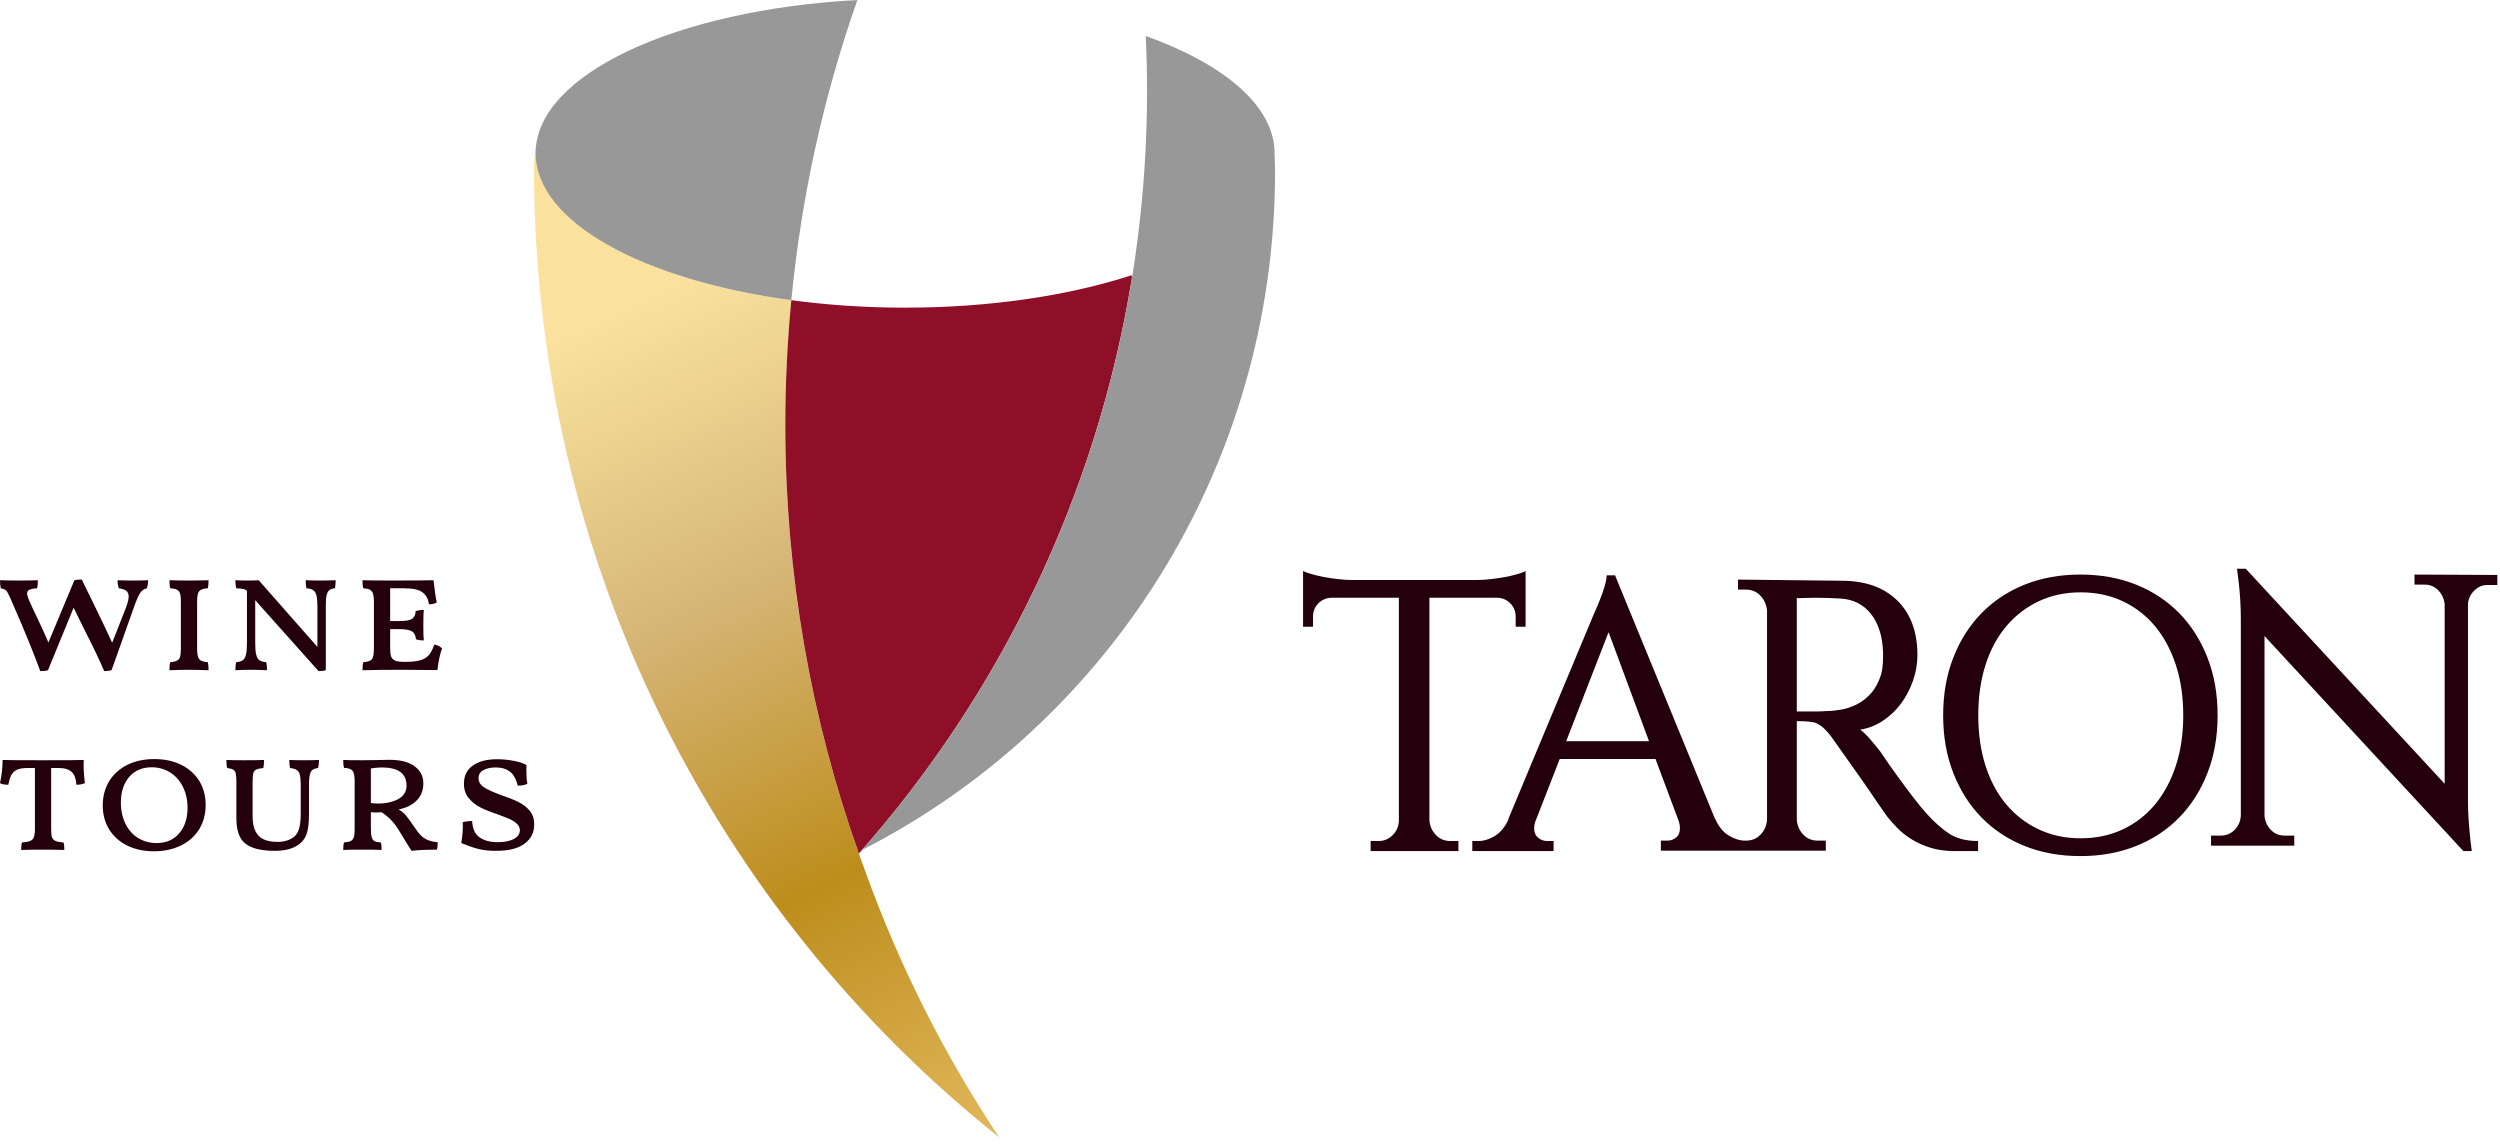
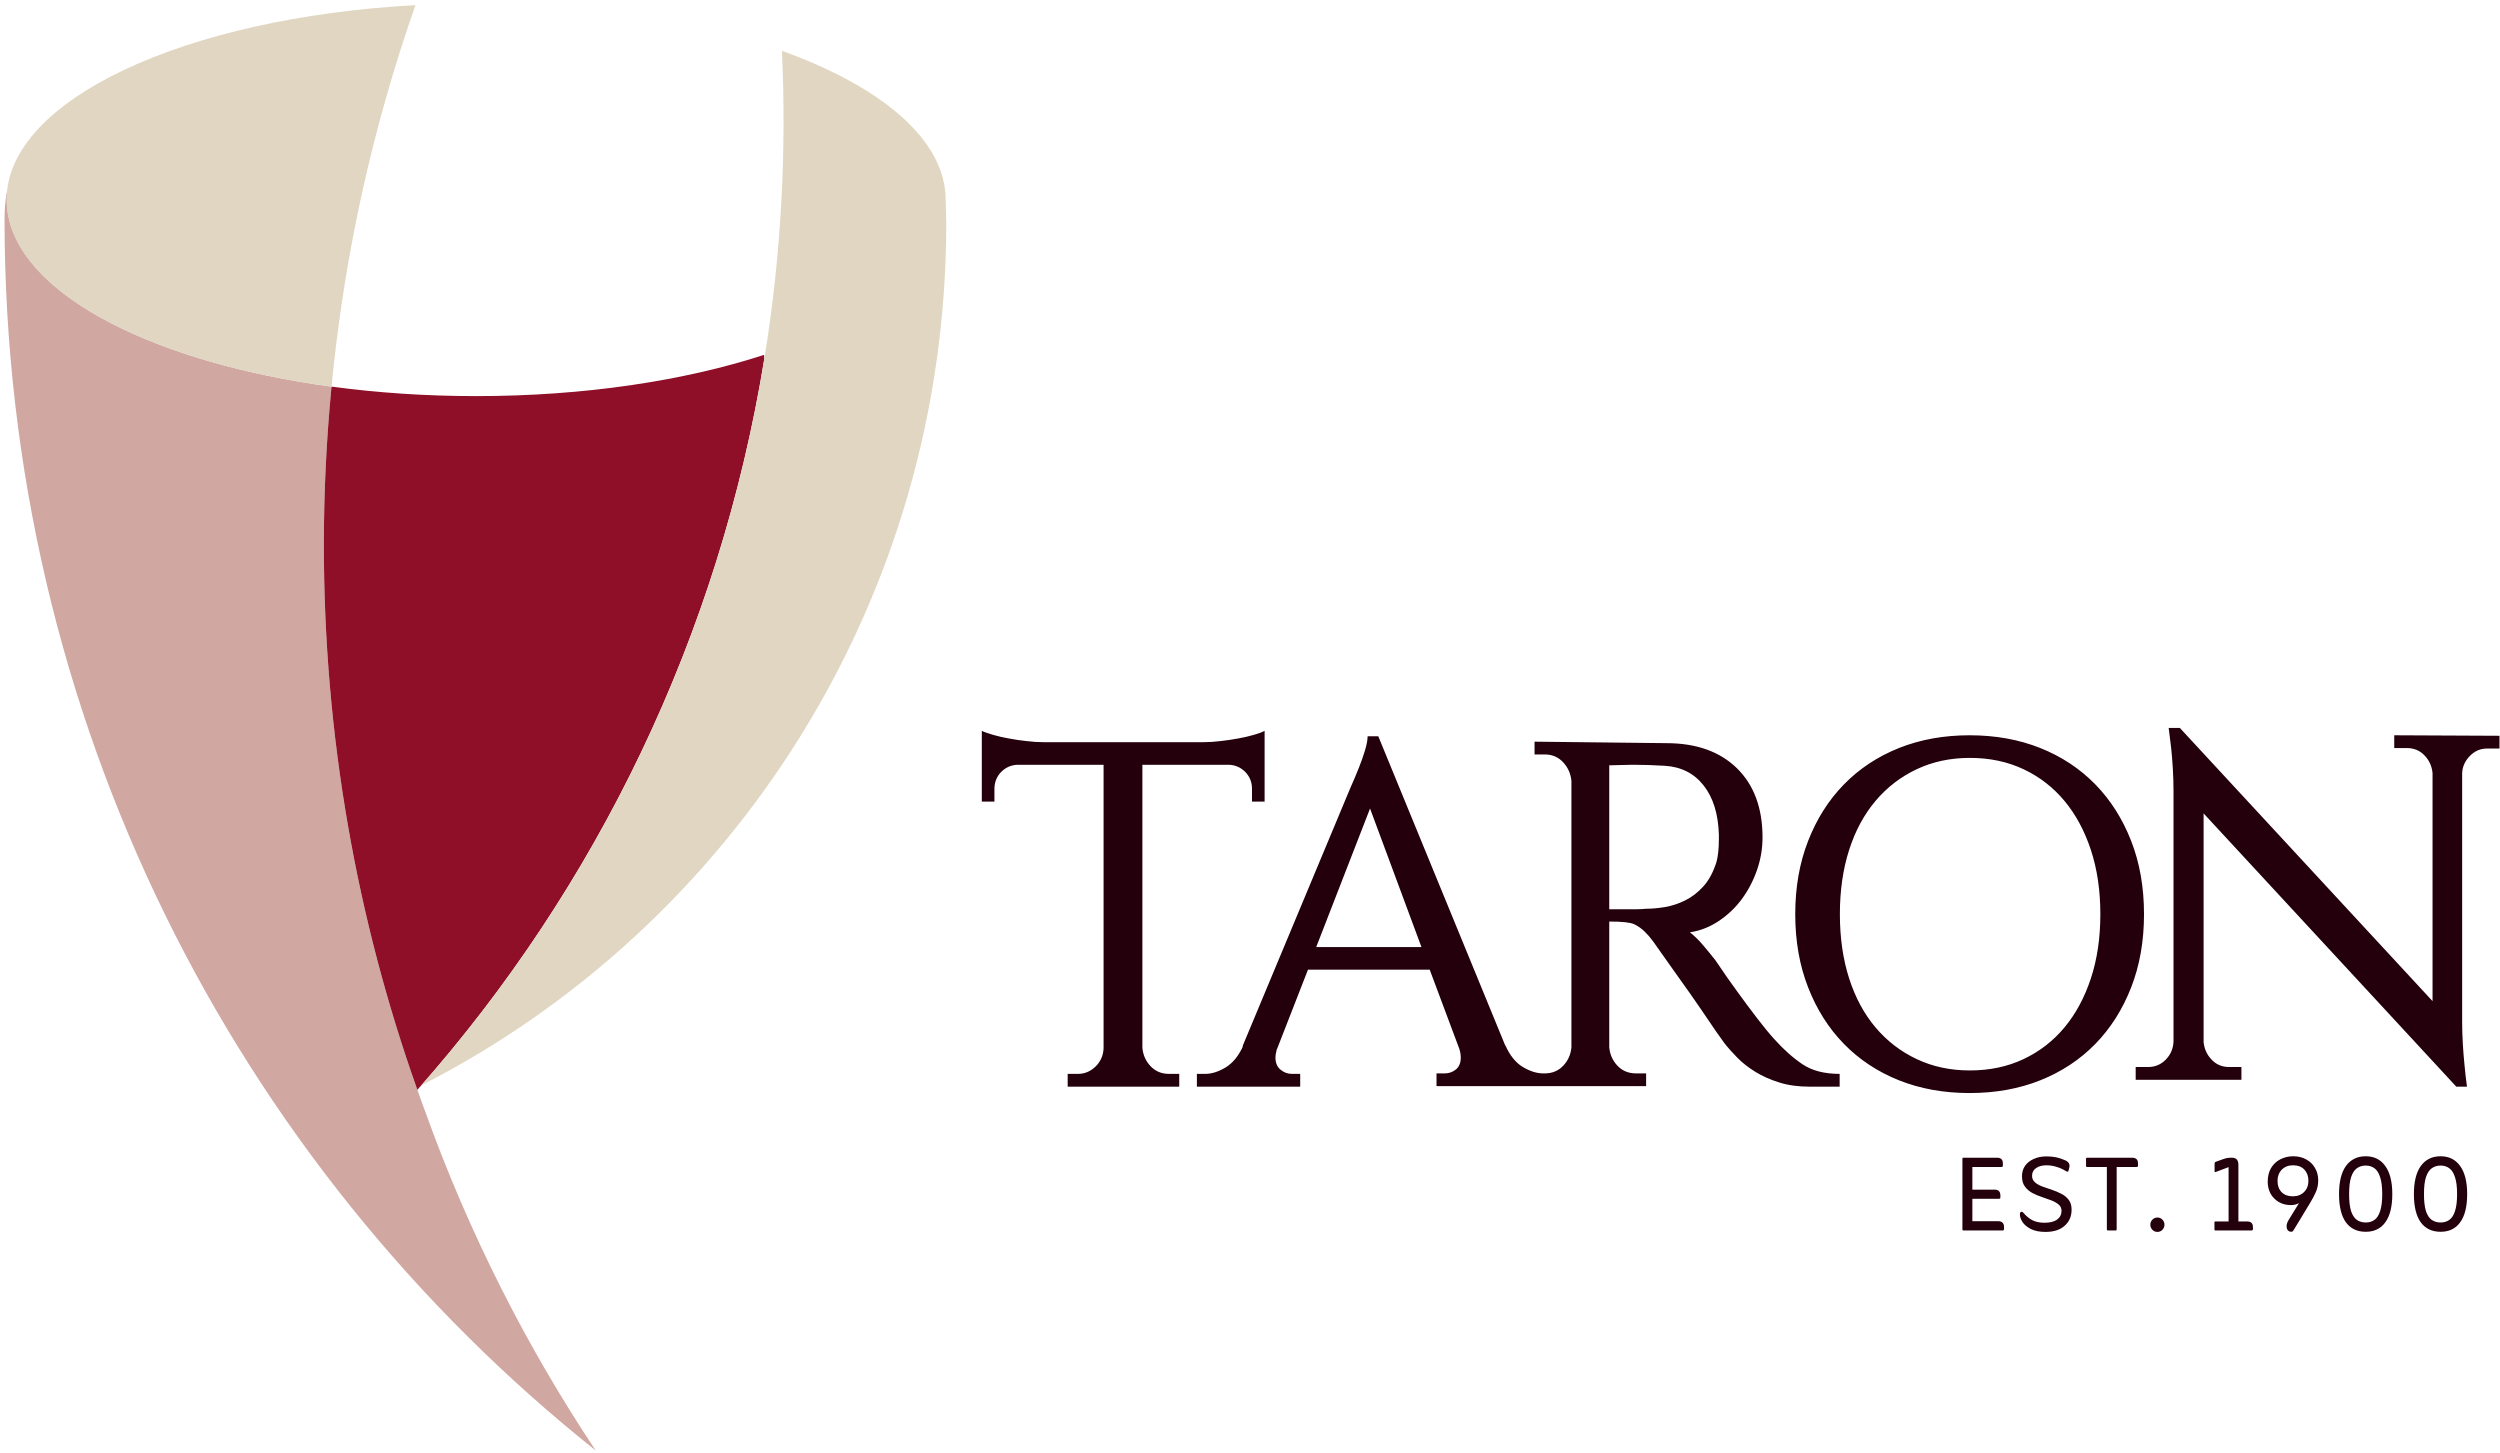
- <svg xmlns="http://www.w3.org/2000/svg" width="164" height="75" viewBox="0 0 164 75" fill="none">
-   <path d="M96.949 38.046C97.2 38.046 97.479 38.029 97.788 37.991C98.097 37.957 98.397 37.915 98.69 37.86C98.982 37.81 99.252 37.745 99.503 37.674C99.754 37.603 99.946 37.535 100.079 37.462V41.115H99.428V40.456C99.428 40.118 99.316 39.83 99.09 39.594C98.86 39.356 98.582 39.23 98.247 39.213H93.769V53.826C93.803 54.197 93.945 54.514 94.195 54.776C94.446 55.039 94.763 55.17 95.146 55.17H95.672V55.83H89.913V55.17H90.439C90.79 55.17 91.094 55.043 91.353 54.789C91.612 54.536 91.75 54.223 91.766 53.851V39.213H87.313C86.98 39.23 86.7 39.356 86.47 39.594C86.245 39.83 86.132 40.118 86.132 40.456V41.115H85.481V37.462C85.631 37.535 85.832 37.603 86.082 37.674C86.332 37.745 86.604 37.81 86.895 37.86C87.188 37.915 87.488 37.957 87.797 37.991C88.107 38.029 88.385 38.046 88.636 38.046H96.949ZM163.825 37.717V38.376H163.174C162.84 38.376 162.548 38.502 162.298 38.756C162.048 39.01 161.914 39.306 161.898 39.644V52.48C161.898 52.87 161.91 53.263 161.935 53.661C161.959 54.058 161.989 54.417 162.022 54.738C162.056 55.111 162.097 55.474 162.148 55.83H161.596L148.551 41.724V53.521C148.584 53.876 148.722 54.18 148.964 54.434C149.206 54.688 149.502 54.814 149.853 54.814H150.504V55.474H145.045V54.814H145.696C146.047 54.814 146.347 54.688 146.598 54.434C146.848 54.18 146.981 53.867 146.998 53.495V40.608C146.998 40.185 146.985 39.775 146.961 39.378C146.936 38.981 146.907 38.629 146.873 38.325L146.748 37.31H147.324L160.37 51.415V39.644C160.336 39.289 160.198 38.984 159.956 38.731C159.714 38.477 159.41 38.35 159.042 38.35H158.392V37.691L163.825 37.717ZM136.473 37.691C137.808 37.691 139.023 37.911 140.125 38.35C141.222 38.79 142.17 39.416 142.963 40.228C143.755 41.039 144.369 42.012 144.812 43.145C145.254 44.278 145.475 45.539 145.475 46.926C145.475 48.312 145.254 49.572 144.812 50.705C144.369 51.838 143.755 52.811 142.963 53.623C142.17 54.434 141.222 55.06 140.125 55.5C139.023 55.94 137.808 56.159 136.473 56.159C135.137 56.159 133.924 55.94 132.821 55.5C131.724 55.06 130.776 54.434 129.984 53.623C129.191 52.811 128.577 51.838 128.135 50.705C127.692 49.572 127.471 48.312 127.471 46.926C127.471 45.539 127.692 44.278 128.135 43.145C128.577 42.012 129.191 41.039 129.984 40.228C130.776 39.416 131.724 38.79 132.821 38.35C133.924 37.911 135.137 37.691 136.473 37.691ZM136.486 54.992C137.504 54.992 138.427 54.798 139.253 54.408C140.079 54.02 140.784 53.474 141.369 52.773C141.953 52.071 142.407 51.225 142.734 50.236C143.059 49.247 143.221 48.143 143.221 46.926C143.221 45.708 143.059 44.604 142.734 43.614C142.407 42.625 141.953 41.779 141.369 41.078C140.784 40.376 140.079 39.83 139.253 39.441C138.427 39.052 137.504 38.858 136.486 38.858C135.484 38.858 134.57 39.052 133.744 39.441C132.917 39.83 132.208 40.376 131.615 41.078C131.022 41.779 130.567 42.625 130.251 43.614C129.934 44.604 129.775 45.708 129.775 46.926C129.775 48.143 129.934 49.247 130.251 50.236C130.567 51.225 131.022 52.071 131.615 52.773C132.208 53.474 132.917 54.02 133.744 54.408C134.57 54.798 135.484 54.992 136.486 54.992ZM120.812 38.097C122.36 38.097 123.574 38.528 124.46 39.391C125.34 40.253 125.782 41.445 125.782 42.967C125.782 43.543 125.686 44.105 125.494 44.654C125.302 45.204 125.04 45.704 124.71 46.151C124.377 46.599 123.98 46.975 123.521 47.28C123.066 47.585 122.57 47.779 122.035 47.864C122.273 48.05 122.507 48.278 122.731 48.549C122.961 48.819 123.17 49.073 123.353 49.31C123.738 49.885 124.121 50.434 124.505 50.959C124.823 51.398 125.156 51.847 125.507 52.303C125.857 52.76 126.15 53.115 126.383 53.369C126.868 53.91 127.356 54.345 127.848 54.675C128.341 55.005 128.979 55.17 129.763 55.17V55.83H128.212C127.627 55.83 127.106 55.758 126.646 55.614C126.187 55.47 125.778 55.289 125.42 55.069C125.061 54.849 124.752 54.607 124.493 54.345C124.234 54.084 124.004 53.826 123.805 53.572C123.771 53.521 123.696 53.415 123.579 53.254C123.462 53.094 123.324 52.895 123.166 52.659C123.007 52.422 122.832 52.164 122.64 51.885C122.448 51.605 122.252 51.322 122.051 51.035C121.684 50.528 121.309 49.999 120.925 49.449C120.541 48.899 120.277 48.527 120.136 48.333C119.994 48.139 119.844 47.965 119.686 47.813C119.527 47.66 119.351 47.538 119.159 47.445C118.968 47.352 118.538 47.306 117.87 47.306V53.8C117.904 54.171 118.046 54.489 118.296 54.752C118.546 55.014 118.863 55.145 119.247 55.145H119.773V55.804H114.886H114.014H108.953V55.145H109.378C109.595 55.145 109.787 55.077 109.954 54.941C110.12 54.806 110.204 54.604 110.204 54.333C110.204 54.18 110.179 54.029 110.129 53.876L108.602 49.791H102.317L100.715 53.901V53.876C100.664 54.062 100.639 54.214 100.639 54.333C100.639 54.604 100.726 54.81 100.901 54.954C101.076 55.098 101.273 55.17 101.49 55.17H101.915V55.83H96.583V55.17H97.008C97.342 55.17 97.693 55.06 98.06 54.84C98.427 54.62 98.728 54.256 98.961 53.749H98.937L104.495 40.43C104.662 40.058 104.812 39.703 104.946 39.365C105.062 39.078 105.167 38.781 105.259 38.477C105.35 38.173 105.396 37.928 105.396 37.742H105.947L112.508 53.724V53.698C112.741 54.223 113.042 54.595 113.409 54.814C113.776 55.034 114.127 55.145 114.461 55.145H114.575C114.943 55.136 115.248 55.006 115.491 54.752C115.742 54.489 115.883 54.171 115.917 53.8V40.05C115.883 39.678 115.742 39.356 115.491 39.086C115.241 38.815 114.924 38.68 114.539 38.68H114.014V38.021L120.812 38.097ZM119.272 46.671C119.422 46.671 119.589 46.662 119.773 46.646C120.073 46.646 120.398 46.616 120.749 46.557C121.1 46.498 121.447 46.384 121.789 46.215C122.131 46.046 122.444 45.805 122.728 45.491C123.011 45.179 123.237 44.761 123.404 44.236C123.487 43.932 123.529 43.535 123.529 43.044V42.815C123.496 41.75 123.232 40.904 122.74 40.279C122.248 39.653 121.575 39.314 120.724 39.264C120.44 39.247 120.161 39.234 119.885 39.226C119.61 39.217 119.348 39.213 119.097 39.213C118.863 39.213 118.655 39.217 118.471 39.226C118.287 39.234 118.129 39.239 117.995 39.239H117.87V46.671H119.272ZM108.176 48.624L105.522 41.471L102.742 48.624H108.176Z" fill="#24000D" />
-   <path d="M8.728 38.082C9.013 38.082 9.346 38.082 9.716 38.063C9.716 38.246 9.688 38.429 9.631 38.592C9.45 38.631 9.308 38.737 9.194 38.901C9.089 39.055 8.946 39.373 8.785 39.835L7.321 43.958C7.197 44.006 7.035 44.025 6.836 44.025C6.56 43.38 6.142 42.484 5.562 41.357L4.83 39.864L3.147 43.968C3.033 44.006 2.871 44.025 2.643 44.025C2.215 42.859 1.626 41.405 0.865 39.671C0.713 39.305 0.599 39.064 0.533 38.939C0.475 38.814 0.409 38.727 0.342 38.689C0.276 38.65 0.18 38.611 0.057 38.602C0.019 38.458 0 38.284 0 38.063C0.428 38.082 0.827 38.082 1.198 38.082C1.55 38.082 1.978 38.082 2.482 38.063C2.482 38.255 2.472 38.429 2.434 38.592C2.196 38.602 2.035 38.64 1.93 38.689C1.825 38.737 1.778 38.824 1.778 38.929C1.778 39.045 1.844 39.248 1.978 39.537C2.092 39.796 2.234 40.105 2.415 40.471C2.767 41.222 3.023 41.771 3.175 42.147L4.877 38.072C4.982 38.034 5.143 38.015 5.362 38.015C5.524 38.342 5.761 38.834 6.085 39.488C6.665 40.683 7.093 41.569 7.358 42.166L8.281 39.816C8.386 39.517 8.442 39.286 8.442 39.132C8.442 38.968 8.386 38.843 8.281 38.756C8.176 38.679 8.015 38.621 7.796 38.592C7.739 38.429 7.711 38.255 7.711 38.063C8.101 38.082 8.433 38.082 8.728 38.082ZM11.114 43.968C11.114 43.726 11.133 43.553 11.171 43.438C11.361 43.428 11.504 43.389 11.599 43.341C11.704 43.302 11.77 43.216 11.808 43.101C11.847 42.985 11.865 42.802 11.865 42.57V39.44C11.865 39.219 11.847 39.045 11.808 38.929C11.77 38.814 11.704 38.727 11.599 38.679C11.504 38.631 11.361 38.602 11.171 38.592C11.133 38.477 11.114 38.294 11.114 38.063C11.608 38.082 12.037 38.082 12.407 38.082C12.711 38.082 13.139 38.082 13.681 38.063C13.681 38.303 13.662 38.477 13.634 38.592C13.358 38.602 13.168 38.669 13.073 38.776C12.978 38.882 12.93 39.113 12.93 39.44V42.57C12.93 42.907 12.978 43.13 13.073 43.245C13.168 43.36 13.358 43.428 13.634 43.438C13.662 43.553 13.681 43.736 13.681 43.968C13.158 43.948 12.731 43.938 12.407 43.938C12.017 43.938 11.59 43.948 11.114 43.968ZM21.049 38.082C21.335 38.082 21.658 38.082 22.019 38.063C22.019 38.294 22 38.477 21.972 38.592C21.81 38.602 21.686 38.65 21.601 38.718C21.515 38.785 21.458 38.91 21.42 39.074C21.382 39.248 21.373 39.488 21.373 39.816V43.958C21.268 44.006 21.106 44.025 20.897 44.025L16.743 39.373V42.185C16.743 42.522 16.762 42.773 16.809 42.946C16.847 43.12 16.923 43.245 17.018 43.312C17.123 43.38 17.265 43.428 17.456 43.438C17.503 43.563 17.513 43.736 17.513 43.968C17.104 43.948 16.762 43.938 16.486 43.938C16.125 43.938 15.773 43.948 15.44 43.968C15.44 43.736 15.459 43.563 15.497 43.438C15.687 43.428 15.83 43.38 15.925 43.312C16.02 43.245 16.096 43.12 16.134 42.946C16.182 42.773 16.2 42.522 16.2 42.185V38.766L16.191 38.756C16.134 38.698 16.067 38.66 15.982 38.64C15.896 38.621 15.735 38.602 15.497 38.592C15.459 38.448 15.44 38.275 15.44 38.063C15.716 38.082 15.982 38.082 16.248 38.082C16.486 38.082 16.723 38.082 16.971 38.063L20.822 42.436V39.816C20.822 39.488 20.802 39.248 20.764 39.074C20.717 38.91 20.65 38.785 20.546 38.718C20.45 38.65 20.298 38.602 20.099 38.592C20.07 38.41 20.051 38.236 20.051 38.063C20.432 38.082 20.764 38.082 21.049 38.082ZM28.494 42.282C28.703 42.32 28.874 42.407 28.998 42.532C28.864 42.907 28.76 43.38 28.693 43.958L26.459 43.938C25.347 43.938 24.453 43.948 23.778 43.968C23.778 43.726 23.797 43.553 23.835 43.438C24.025 43.428 24.168 43.389 24.263 43.341C24.358 43.302 24.434 43.216 24.472 43.091C24.51 42.965 24.529 42.773 24.529 42.522V39.44C24.529 39.219 24.501 39.045 24.462 38.929C24.425 38.814 24.348 38.727 24.253 38.679C24.158 38.631 24.015 38.602 23.835 38.592C23.797 38.477 23.778 38.294 23.778 38.063C24.329 38.082 24.938 38.082 25.594 38.082C27.01 38.082 27.952 38.082 28.437 38.063C28.522 38.795 28.589 39.276 28.655 39.517C28.522 39.604 28.351 39.642 28.133 39.642C28.104 39.315 27.971 39.055 27.733 38.872C27.505 38.679 27.087 38.592 26.488 38.592H25.594V40.741H26.165C26.573 40.741 26.859 40.702 27.02 40.605C27.172 40.509 27.258 40.336 27.267 40.086C27.439 40.038 27.61 40.009 27.8 40.009C27.78 40.201 27.771 40.528 27.771 40.991C27.771 41.492 27.78 41.829 27.8 42.012C27.59 42.012 27.419 41.983 27.286 41.935C27.267 41.684 27.172 41.502 27.02 41.415C26.859 41.318 26.573 41.27 26.165 41.27H25.594V42.503C25.594 42.754 25.613 42.937 25.66 43.072C25.718 43.197 25.803 43.293 25.927 43.341C26.06 43.389 26.25 43.418 26.506 43.418H26.573C27.02 43.418 27.363 43.38 27.61 43.302C27.847 43.225 28.028 43.101 28.151 42.956C28.275 42.802 28.389 42.58 28.494 42.282ZM5.495 49.853C5.467 50.276 5.495 50.777 5.571 51.375C5.41 51.442 5.22 51.48 5.01 51.48C4.991 51.105 4.896 50.825 4.716 50.652C4.526 50.469 4.25 50.382 3.86 50.382H3.356V54.399C3.356 54.64 3.375 54.823 3.413 54.929C3.461 55.044 3.537 55.121 3.651 55.17C3.756 55.218 3.926 55.247 4.164 55.266C4.202 55.362 4.221 55.526 4.221 55.757C3.651 55.738 3.185 55.738 2.824 55.738C2.377 55.738 1.892 55.738 1.388 55.757C1.388 55.526 1.407 55.362 1.445 55.266C1.674 55.247 1.854 55.218 1.968 55.17C2.092 55.121 2.177 55.044 2.215 54.929C2.263 54.804 2.291 54.63 2.291 54.399V50.382H1.816C1.502 50.382 1.264 50.421 1.103 50.498C0.941 50.585 0.818 50.7 0.741 50.845C0.666 50.999 0.599 51.211 0.542 51.48C0.295 51.48 0.114 51.442 0 51.375C0.114 50.845 0.171 50.334 0.171 49.853C0.57 49.872 1.455 49.872 2.824 49.872C4.212 49.872 5.096 49.872 5.495 49.853ZM10.106 55.844C9.441 55.844 8.852 55.719 8.348 55.468C7.834 55.218 7.445 54.862 7.159 54.409C6.884 53.956 6.741 53.426 6.741 52.829C6.741 52.232 6.884 51.712 7.159 51.249C7.445 50.787 7.844 50.43 8.357 50.171C8.87 49.92 9.46 49.795 10.126 49.795C10.791 49.795 11.38 49.92 11.884 50.171C12.398 50.421 12.787 50.777 13.073 51.23C13.348 51.683 13.491 52.212 13.491 52.8C13.491 53.407 13.348 53.937 13.073 54.389C12.787 54.852 12.388 55.208 11.884 55.459C11.371 55.709 10.772 55.844 10.106 55.844ZM10.268 55.305C10.896 55.305 11.39 55.093 11.751 54.669C12.122 54.245 12.303 53.687 12.303 52.983C12.303 52.473 12.198 52.02 11.998 51.615C11.799 51.211 11.523 50.903 11.162 50.671C10.8 50.45 10.401 50.334 9.954 50.334C9.327 50.334 8.832 50.547 8.471 50.97C8.11 51.394 7.929 51.962 7.929 52.656C7.929 53.176 8.034 53.638 8.233 54.043C8.433 54.448 8.709 54.755 9.061 54.977C9.422 55.189 9.821 55.305 10.268 55.305ZM18.026 55.815C17.398 55.815 16.895 55.738 16.533 55.584C16.163 55.439 15.896 55.208 15.744 54.9C15.583 54.592 15.506 54.187 15.506 53.696V51.259C15.506 51.018 15.488 50.835 15.459 50.719C15.43 50.604 15.373 50.527 15.288 50.479C15.212 50.44 15.079 50.402 14.908 50.382C14.86 50.257 14.851 50.084 14.851 49.853C15.222 49.872 15.62 49.872 16.049 49.872C16.476 49.872 16.904 49.872 17.323 49.853C17.323 50.055 17.304 50.228 17.275 50.382C17.057 50.402 16.904 50.44 16.809 50.479C16.723 50.527 16.657 50.604 16.619 50.71C16.59 50.825 16.571 51.009 16.571 51.259V53.552C16.571 54.11 16.695 54.525 16.942 54.804C17.199 55.093 17.627 55.228 18.245 55.228C18.435 55.228 18.615 55.199 18.815 55.141C19.005 55.083 19.167 54.996 19.309 54.881C19.452 54.745 19.566 54.572 19.623 54.341C19.69 54.12 19.728 53.792 19.728 53.359V51.519C19.728 51.22 19.709 50.999 19.671 50.845C19.642 50.691 19.576 50.585 19.471 50.517C19.376 50.45 19.224 50.402 19.024 50.382C18.986 50.19 18.977 50.016 18.977 49.853C19.281 49.872 19.605 49.872 19.946 49.872C20.251 49.872 20.574 49.872 20.926 49.853C20.926 50.045 20.907 50.228 20.869 50.382C20.631 50.402 20.469 50.488 20.393 50.633C20.308 50.787 20.27 51.066 20.27 51.471V53.368C20.27 53.889 20.232 54.303 20.146 54.601C20.07 54.9 19.909 55.15 19.68 55.334C19.291 55.661 18.739 55.815 18.026 55.815ZM27.258 54.36C27.467 54.679 27.676 54.9 27.895 55.025C28.114 55.15 28.389 55.228 28.712 55.247C28.712 55.469 28.694 55.633 28.665 55.738C28.009 55.738 27.457 55.757 27.001 55.815C26.944 55.719 26.839 55.555 26.687 55.324L26.165 54.467C25.879 53.985 25.509 53.59 25.033 53.282L24.662 53.301L24.329 53.282V54.351C24.329 54.611 24.348 54.804 24.387 54.929C24.425 55.054 24.491 55.14 24.577 55.179C24.662 55.228 24.805 55.257 24.985 55.266C25.023 55.362 25.033 55.526 25.033 55.757C24.748 55.738 24.329 55.738 23.778 55.738C23.369 55.738 22.941 55.738 22.514 55.757C22.514 55.535 22.533 55.372 22.57 55.266C22.761 55.247 22.903 55.218 23.008 55.17C23.103 55.121 23.17 55.044 23.208 54.929C23.246 54.804 23.264 54.63 23.264 54.399V51.22C23.264 50.883 23.217 50.662 23.122 50.556C23.037 50.45 22.846 50.382 22.57 50.373C22.533 50.248 22.514 50.084 22.514 49.853C22.808 49.872 23.227 49.872 23.788 49.872L24.615 49.862C25.023 49.853 25.328 49.843 25.527 49.843C26.269 49.843 26.83 49.987 27.21 50.276C27.59 50.566 27.771 50.932 27.771 51.384C27.771 51.837 27.629 52.212 27.343 52.502C27.058 52.8 26.669 52.993 26.155 53.099C26.345 53.214 26.506 53.349 26.64 53.503C26.763 53.658 26.973 53.937 27.258 54.36ZM24.767 52.713C25.328 52.713 25.775 52.608 26.136 52.415C26.488 52.212 26.669 51.923 26.669 51.538C26.669 50.739 26.126 50.344 25.042 50.344C24.795 50.344 24.558 50.373 24.329 50.411V52.675C24.491 52.704 24.634 52.713 24.767 52.713ZM32.525 55.815C32.106 55.815 31.716 55.776 31.375 55.69C31.032 55.603 30.661 55.469 30.262 55.305C30.348 54.775 30.376 54.322 30.357 53.937C30.519 53.889 30.728 53.859 30.975 53.859C30.994 54.341 31.146 54.698 31.432 54.91C31.726 55.131 32.126 55.247 32.658 55.247C33.105 55.247 33.457 55.17 33.713 55.035C33.97 54.891 34.103 54.708 34.103 54.467C34.103 54.303 34.037 54.158 33.913 54.043C33.78 53.918 33.627 53.821 33.447 53.735C33.267 53.658 33 53.552 32.658 53.426C32.173 53.263 31.793 53.108 31.508 52.964C31.213 52.819 30.966 52.617 30.756 52.367C30.538 52.117 30.433 51.789 30.433 51.413C30.433 50.883 30.633 50.488 31.022 50.219C31.412 49.939 31.945 49.805 32.62 49.805C32.981 49.805 33.343 49.843 33.704 49.91C34.056 49.978 34.341 50.074 34.54 50.18C34.531 50.267 34.531 50.401 34.531 50.575C34.531 50.932 34.55 51.211 34.597 51.413C34.436 51.5 34.227 51.538 33.961 51.538C33.856 51.095 33.675 50.787 33.437 50.604C33.19 50.431 32.896 50.344 32.544 50.344C32.202 50.344 31.926 50.401 31.717 50.517C31.498 50.633 31.393 50.806 31.393 51.038C31.393 51.298 31.517 51.5 31.764 51.654C32.012 51.818 32.392 51.981 32.924 52.174C33.371 52.328 33.733 52.473 34.017 52.617C34.303 52.761 34.55 52.945 34.75 53.185C34.949 53.426 35.044 53.725 35.044 54.081C35.044 54.601 34.845 55.015 34.426 55.334C34.008 55.661 33.371 55.815 32.525 55.815Z" fill="#24000D" />
-   <path fill-rule="evenodd" clip-rule="evenodd" d="M56.757 57.142C58.991 63.358 61.957 69.217 65.549 74.613C46.966 59.821 35.031 36.846 35.031 11.047C35.031 10.743 35.046 10.066 35.186 9.502C35.122 10.009 35.145 10.5 35.256 11.002C36.165 15.087 42.877 18.468 51.911 19.693C51.652 22.383 51.515 25.109 51.515 27.868C51.515 38.173 53.372 48.037 56.757 57.142Z" fill="url(#paint0_linear_1267_516)" />
-   <path fill-rule="evenodd" clip-rule="evenodd" d="M74.253 18.245L74.239 18.053C70.135 19.387 64.977 20.182 59.376 20.182C56.771 20.182 54.262 20.009 51.911 19.692C51.652 22.382 51.516 25.108 51.516 27.866C51.516 37.739 53.221 47.208 56.342 55.993C65.537 45.613 71.913 32.619 74.253 18.245Z" fill="#8F0E28" />
-   <path fill-rule="evenodd" clip-rule="evenodd" d="M56.245 0C54.048 6.253 52.571 12.852 51.912 19.693C42.177 18.378 35.137 14.558 35.137 10.05C35.137 4.896 44.337 0.642 56.245 0Z" fill="#989898" />
-   <path fill-rule="evenodd" clip-rule="evenodd" d="M56.551 55.757C65.679 45.367 71.995 32.386 74.29 18.037C75.117 12.861 75.407 7.597 75.161 2.36C80.335 4.218 83.613 6.973 83.613 10.049L83.644 11.242C83.644 30.709 72.618 47.565 56.551 55.757Z" fill="#989898" />
-   <defs>
-     <linearGradient id="paint0_linear_1267_516" x1="33.602" y1="23.607" x2="58.86" y2="77.734" gradientUnits="userSpaceOnUse">
-       <stop stop-color="#FAE29E" />
-       <stop offset="0.333" stop-color="#D6B677" />
-       <stop offset="0.667" stop-color="#BD8D1C" />
-       <stop offset="1" stop-color="#E2B85C" />
-     </linearGradient>
-   </defs>
+ <svg xmlns="http://www.w3.org/2000/svg" width="382" height="222" viewBox="0 0 382 222" fill="none">
+   <path fill-rule="evenodd" clip-rule="evenodd" d="M65.003 169.928C71.614 188.326 80.392 205.669 91.025 221.64C36.021 177.855 0.693 109.851 0.693 33.485C0.693 32.587 0.737 30.582 1.151 28.912C0.962 30.414 1.03 31.868 1.357 33.352C4.05 45.443 23.916 55.452 50.657 59.077C49.89 67.041 49.486 75.11 49.486 83.277C49.486 113.779 54.982 142.976 65.003 169.928Z" fill="#D0A8A1" />
+   <path fill-rule="evenodd" clip-rule="evenodd" d="M116.79 54.791L116.747 54.224C104.6 58.173 89.332 60.525 72.752 60.525C65.042 60.525 57.616 60.015 50.657 59.073C49.89 67.036 49.486 75.105 49.486 83.27C49.486 112.495 54.533 140.523 63.771 166.527C90.989 135.8 109.863 97.338 116.79 54.791Z" fill="#8F0E28" />
+   <path fill-rule="evenodd" clip-rule="evenodd" d="M63.485 0.787C56.982 19.295 52.61 38.827 50.658 59.078C21.844 55.184 1.004 43.879 1.004 30.534C1.004 15.278 28.235 2.687 63.485 0.787Z" fill="#E0D6C2" />
+   <path fill-rule="evenodd" clip-rule="evenodd" d="M64.391 165.828C91.411 135.072 110.105 96.647 116.897 54.177C119.347 38.855 120.205 23.274 119.477 7.771C134.792 13.272 144.494 21.425 144.494 30.531L144.588 34.063C144.588 91.685 111.95 141.58 64.391 165.828Z" fill="#E0D6C2" />
+   <path d="M183.969 113.403C184.71 113.403 185.537 113.353 186.451 113.24C187.366 113.139 188.255 113.014 189.122 112.852C189.985 112.703 190.786 112.513 191.529 112.302C192.271 112.09 192.839 111.89 193.232 111.674V122.487H191.306V120.537C191.306 119.536 190.973 118.684 190.306 117.983C189.625 117.282 188.801 116.907 187.811 116.857H174.556V160.11C174.656 161.211 175.075 162.149 175.817 162.924C176.559 163.703 177.496 164.09 178.632 164.09H180.188V166.043H163.141V164.09H164.698C165.737 164.09 166.636 163.713 167.403 162.962C168.172 162.212 168.579 161.286 168.626 160.185V116.857H155.446C154.46 116.907 153.63 117.282 152.949 117.983C152.285 118.684 151.949 119.536 151.949 120.537V122.487H150.021V111.674C150.468 111.89 151.061 112.09 151.801 112.302C152.542 112.513 153.346 112.703 154.21 112.852C155.075 113.014 155.963 113.139 156.877 113.24C157.795 113.353 158.619 113.403 159.363 113.403H183.969ZM381.921 112.427V114.379H379.995C379.005 114.379 378.14 114.753 377.4 115.503C376.66 116.256 376.263 117.133 376.216 118.132V156.129C376.216 157.281 376.251 158.445 376.326 159.622C376.398 160.798 376.486 161.861 376.584 162.811C376.684 163.915 376.806 164.99 376.956 166.043H375.324L336.71 124.289V159.21C336.808 160.259 337.215 161.159 337.932 161.911C338.648 162.664 339.527 163.037 340.564 163.037H342.49V164.99H326.332V163.037H328.259C329.298 163.037 330.187 162.664 330.929 161.911C331.669 161.159 332.064 160.233 332.113 159.133V120.986C332.113 119.733 332.076 118.521 332.003 117.345C331.931 116.169 331.843 115.128 331.745 114.228L331.373 111.224H333.078L371.693 152.974V118.132C371.595 117.081 371.186 116.179 370.47 115.43C369.752 114.678 368.853 114.303 367.765 114.303H365.839V112.35L381.921 112.427ZM300.96 112.35C304.912 112.35 308.507 113.002 311.77 114.303C315.017 115.604 317.822 117.458 320.17 119.861C322.515 122.263 324.331 125.142 325.642 128.495C326.952 131.85 327.605 135.581 327.605 139.686C327.605 143.791 326.952 147.519 325.642 150.874C324.331 154.227 322.515 157.106 320.17 159.509C317.822 161.912 315.017 163.765 311.77 165.065C308.507 166.368 304.912 167.017 300.96 167.017C297.005 167.017 293.413 166.368 290.149 165.065C286.902 163.765 284.097 161.912 281.751 159.509C279.404 157.106 277.588 154.227 276.28 150.874C274.969 147.519 274.313 143.791 274.313 139.686C274.313 135.581 274.969 131.85 276.28 128.495C277.588 125.142 279.404 122.263 281.751 119.861C284.097 117.458 286.902 115.604 290.149 114.303C293.413 113.002 297.005 112.35 300.96 112.35ZM300.997 163.564C304.012 163.564 306.742 162.989 309.188 161.835C311.635 160.685 313.721 159.069 315.451 156.993C317.18 154.915 318.524 152.413 319.491 149.486C320.454 146.557 320.934 143.289 320.934 139.686C320.934 136.081 320.454 132.815 319.491 129.883C318.524 126.956 317.18 124.454 315.451 122.377C313.721 120.299 311.635 118.684 309.188 117.533C306.742 116.381 304.012 115.806 300.997 115.806C298.032 115.806 295.326 116.381 292.881 117.533C290.435 118.684 288.335 120.299 286.581 122.377C284.825 124.454 283.479 126.956 282.543 129.883C281.604 132.815 281.134 136.081 281.134 139.686C281.134 143.289 281.604 146.557 282.543 149.486C283.479 152.413 284.825 154.915 286.581 156.993C288.335 159.069 290.435 160.685 292.881 161.835C295.326 162.989 298.032 163.564 300.997 163.564ZM254.604 113.554C259.186 113.554 262.779 114.829 265.4 117.383C268.006 119.936 269.314 123.464 269.314 127.969C269.314 129.673 269.03 131.336 268.463 132.963C267.893 134.59 267.118 136.069 266.14 137.394C265.155 138.721 263.979 139.833 262.62 140.735C261.274 141.637 259.806 142.213 258.223 142.462C258.927 143.015 259.62 143.69 260.284 144.491C260.963 145.29 261.583 146.042 262.125 146.743C263.262 148.445 264.398 150.073 265.535 151.623C266.476 152.924 267.461 154.253 268.5 155.603C269.537 156.957 270.404 158.006 271.093 158.758C272.528 160.36 273.974 161.649 275.43 162.625C276.888 163.602 278.777 164.09 281.098 164.09V166.043H276.506C274.775 166.043 273.232 165.829 271.872 165.403C270.514 164.978 269.302 164.441 268.241 163.79C267.179 163.138 266.265 162.424 265.498 161.649C264.732 160.873 264.051 160.11 263.462 159.359C263.362 159.21 263.141 158.895 262.794 158.419C262.446 157.945 262.039 157.356 261.569 156.656C261.101 155.954 260.583 155.191 260.013 154.366C259.444 153.539 258.865 152.7 258.27 151.849C257.185 150.348 256.074 148.784 254.936 147.156C253.799 145.528 253.021 144.427 252.603 143.852C252.181 143.277 251.737 142.762 251.269 142.312C250.799 141.862 250.278 141.499 249.711 141.225C249.143 140.949 247.871 140.812 245.894 140.812V160.033C245.994 161.134 246.415 162.073 247.155 162.852C247.896 163.628 248.834 164.014 249.971 164.014H251.527V165.966H237.063H234.48H219.499V164.014H220.759C221.4 164.014 221.969 163.814 222.462 163.412C222.956 163.011 223.204 162.414 223.204 161.611C223.204 161.159 223.13 160.711 222.981 160.259L218.46 148.169H199.857L195.114 160.334V160.259C194.964 160.808 194.89 161.26 194.89 161.611C194.89 162.414 195.148 163.025 195.667 163.45C196.186 163.876 196.768 164.09 197.41 164.09H198.669V166.043H182.884V164.09H184.143C185.133 164.09 186.17 163.765 187.258 163.112C188.343 162.462 189.233 161.385 189.924 159.882H189.852L206.306 120.46C206.799 119.358 207.243 118.309 207.64 117.307C207.983 116.457 208.293 115.579 208.565 114.678C208.837 113.778 208.972 113.052 208.972 112.503H210.604L230.023 159.809V159.734C230.714 161.286 231.603 162.387 232.689 163.037C233.777 163.688 234.814 164.014 235.803 164.014H236.141C237.23 163.991 238.133 163.604 238.852 162.852C239.596 162.073 240.013 161.134 240.113 160.033V119.336C240.013 118.233 239.596 117.282 238.852 116.482C238.112 115.679 237.173 115.279 236.036 115.279H234.48V113.328L254.604 113.554ZM250.044 138.933C250.49 138.933 250.981 138.907 251.527 138.858C252.416 138.858 253.379 138.77 254.418 138.596C255.455 138.421 256.482 138.082 257.494 137.582C258.506 137.083 259.434 136.369 260.274 135.441C261.113 134.517 261.781 133.277 262.274 131.725C262.521 130.825 262.644 129.649 262.644 128.195V127.519C262.548 124.366 261.767 121.862 260.309 120.012C258.853 118.158 256.863 117.157 254.342 117.008C253.502 116.956 252.676 116.92 251.86 116.895C251.046 116.869 250.268 116.857 249.525 116.857C248.834 116.857 248.217 116.869 247.673 116.895C247.129 116.92 246.661 116.932 246.266 116.932H245.894V138.933H250.044ZM217.2 144.715L209.343 123.54L201.116 144.715H217.2Z" fill="#24000D" />
+   <path d="M301.377 186.597H305.317C305.624 186.597 305.851 186.677 305.997 186.837C306.144 186.997 306.217 187.21 306.217 187.477V187.797C306.217 187.943 306.144 188.017 305.997 188.017H300.017C299.911 188.017 299.857 187.957 299.857 187.837V177.077C299.857 176.957 299.911 176.897 300.017 176.897H305.137C305.737 176.897 306.037 177.183 306.037 177.757V178.097C306.037 178.243 305.964 178.317 305.817 178.317H301.377V181.777H304.777C305.364 181.777 305.657 182.07 305.657 182.657V182.977C305.657 183.11 305.584 183.177 305.437 183.177H301.377V186.597ZM308.64 185.557C308.64 185.29 308.726 185.157 308.9 185.157C308.993 185.157 309.08 185.203 309.16 185.297C309.56 185.777 310.013 186.157 310.52 186.437C311.04 186.703 311.666 186.837 312.4 186.837C313.226 186.837 313.866 186.677 314.32 186.357C314.773 186.023 315 185.577 315 185.017C315 184.617 314.853 184.297 314.56 184.057C314.266 183.803 313.893 183.59 313.44 183.417C312.986 183.243 312.5 183.07 311.98 182.897C311.46 182.723 310.973 182.517 310.52 182.277C310.066 182.023 309.693 181.697 309.4 181.297C309.106 180.897 308.96 180.377 308.96 179.737C308.96 179.11 309.12 178.57 309.44 178.117C309.773 177.663 310.22 177.317 310.78 177.077C311.34 176.823 311.98 176.697 312.7 176.697C313.246 176.697 313.74 176.743 314.18 176.837C314.633 176.93 315.046 177.063 315.42 177.237C316.086 177.477 316.34 177.877 316.18 178.437L316.08 178.837C316.053 178.97 316 179.037 315.92 179.037C315.866 179.037 315.766 178.997 315.62 178.917C315.206 178.65 314.746 178.443 314.24 178.297C313.746 178.137 313.226 178.057 312.68 178.057C312.053 178.057 311.533 178.197 311.12 178.477C310.706 178.757 310.5 179.15 310.5 179.657C310.5 180.07 310.646 180.403 310.94 180.657C311.233 180.91 311.606 181.123 312.06 181.297C312.513 181.457 313 181.623 313.52 181.797C314.04 181.97 314.526 182.177 314.98 182.417C315.433 182.643 315.806 182.95 316.1 183.337C316.393 183.723 316.54 184.223 316.54 184.837C316.54 185.85 316.186 186.67 315.48 187.297C314.786 187.923 313.813 188.237 312.56 188.237C311.653 188.237 310.906 188.09 310.32 187.797C309.746 187.503 309.32 187.15 309.04 186.737C308.773 186.31 308.64 185.917 308.64 185.557ZM321.927 178.317H318.907C318.801 178.317 318.747 178.257 318.747 178.137V177.077C318.747 176.957 318.801 176.897 318.907 176.897H325.767C326.381 176.897 326.687 177.183 326.687 177.757V178.097C326.687 178.243 326.614 178.317 326.467 178.317H323.427V187.837C323.427 187.957 323.381 188.017 323.287 188.017H322.107C321.987 188.017 321.927 187.957 321.927 187.837V178.317ZM329.65 186.037C329.957 186.037 330.21 186.143 330.41 186.357C330.623 186.57 330.73 186.83 330.73 187.137C330.73 187.43 330.623 187.69 330.41 187.917C330.21 188.13 329.957 188.237 329.65 188.237C329.357 188.237 329.103 188.13 328.89 187.917C328.677 187.69 328.57 187.43 328.57 187.137C328.57 186.83 328.677 186.57 328.89 186.357C329.103 186.143 329.357 186.037 329.65 186.037ZM340.528 186.637V178.337L338.568 179.077C338.448 179.13 338.388 179.09 338.388 178.957V177.797C338.388 177.65 338.454 177.557 338.588 177.517L339.808 177.077C340.154 176.957 340.481 176.897 340.788 176.897H341.048C341.701 176.897 342.028 177.263 342.028 177.997V186.637H343.348C343.948 186.637 344.248 186.923 344.248 187.497V187.797C344.248 187.943 344.174 188.017 344.028 188.017H338.528C338.421 188.017 338.368 187.957 338.368 187.837V186.797C338.368 186.69 338.421 186.637 338.528 186.637H340.528ZM351.286 183.837C351.113 183.93 350.926 184.003 350.726 184.057C350.526 184.11 350.293 184.137 350.026 184.137C349.346 184.137 348.739 183.983 348.206 183.677C347.673 183.357 347.253 182.93 346.946 182.397C346.653 181.85 346.506 181.243 346.506 180.577C346.506 179.763 346.673 179.07 347.006 178.497C347.353 177.91 347.819 177.463 348.406 177.157C349.006 176.837 349.673 176.677 350.406 176.677C351.153 176.677 351.813 176.837 352.386 177.157C352.959 177.463 353.406 177.897 353.726 178.457C354.059 179.003 354.226 179.643 354.226 180.377C354.226 180.99 354.106 181.577 353.866 182.137C353.626 182.683 353.306 183.283 352.906 183.937L350.446 187.997C350.353 188.143 350.246 188.217 350.126 188.217C349.753 188.217 349.519 188.037 349.426 187.677C349.333 187.303 349.413 186.903 349.666 186.477L351.286 183.837ZM350.346 182.797C351.053 182.797 351.626 182.577 352.066 182.137C352.506 181.697 352.726 181.13 352.726 180.437C352.726 179.73 352.519 179.157 352.106 178.717C351.693 178.277 351.113 178.057 350.366 178.057C349.659 178.057 349.086 178.283 348.646 178.737C348.219 179.177 348.006 179.743 348.006 180.437C348.006 181.157 348.213 181.73 348.626 182.157C349.039 182.583 349.613 182.797 350.346 182.797ZM361.484 188.217C360.164 188.217 359.15 187.73 358.444 186.757C357.75 185.783 357.404 184.35 357.404 182.457C357.404 180.577 357.757 179.143 358.464 178.157C359.184 177.17 360.19 176.677 361.484 176.677C362.764 176.677 363.757 177.17 364.464 178.157C365.184 179.143 365.544 180.577 365.544 182.457C365.544 184.35 365.19 185.783 364.484 186.757C363.79 187.73 362.79 188.217 361.484 188.217ZM361.484 186.797C362.004 186.797 362.45 186.663 362.824 186.397C363.197 186.13 363.484 185.683 363.684 185.057C363.897 184.417 364.004 183.55 364.004 182.457C364.004 181.363 363.897 180.503 363.684 179.877C363.484 179.237 363.197 178.783 362.824 178.517C362.45 178.237 362.004 178.097 361.484 178.097C360.964 178.097 360.51 178.237 360.124 178.517C359.75 178.783 359.457 179.237 359.244 179.877C359.044 180.503 358.944 181.363 358.944 182.457C358.944 183.55 359.044 184.417 359.244 185.057C359.457 185.683 359.75 186.13 360.124 186.397C360.51 186.663 360.964 186.797 361.484 186.797ZM372.923 188.217C371.603 188.217 370.589 187.73 369.883 186.757C369.189 185.783 368.843 184.35 368.843 182.457C368.843 180.577 369.196 179.143 369.903 178.157C370.623 177.17 371.629 176.677 372.923 176.677C374.203 176.677 375.196 177.17 375.903 178.157C376.623 179.143 376.983 180.577 376.983 182.457C376.983 184.35 376.629 185.783 375.923 186.757C375.229 187.73 374.229 188.217 372.923 188.217ZM372.923 186.797C373.443 186.797 373.889 186.663 374.263 186.397C374.636 186.13 374.923 185.683 375.123 185.057C375.336 184.417 375.443 183.55 375.443 182.457C375.443 181.363 375.336 180.503 375.123 179.877C374.923 179.237 374.636 178.783 374.263 178.517C373.889 178.237 373.443 178.097 372.923 178.097C372.403 178.097 371.949 178.237 371.563 178.517C371.189 178.783 370.896 179.237 370.683 179.877C370.483 180.503 370.383 181.363 370.383 182.457C370.383 183.55 370.483 184.417 370.683 185.057C370.896 185.683 371.189 186.13 371.563 186.397C371.949 186.663 372.403 186.797 372.923 186.797Z" fill="#24000D" />
</svg>
